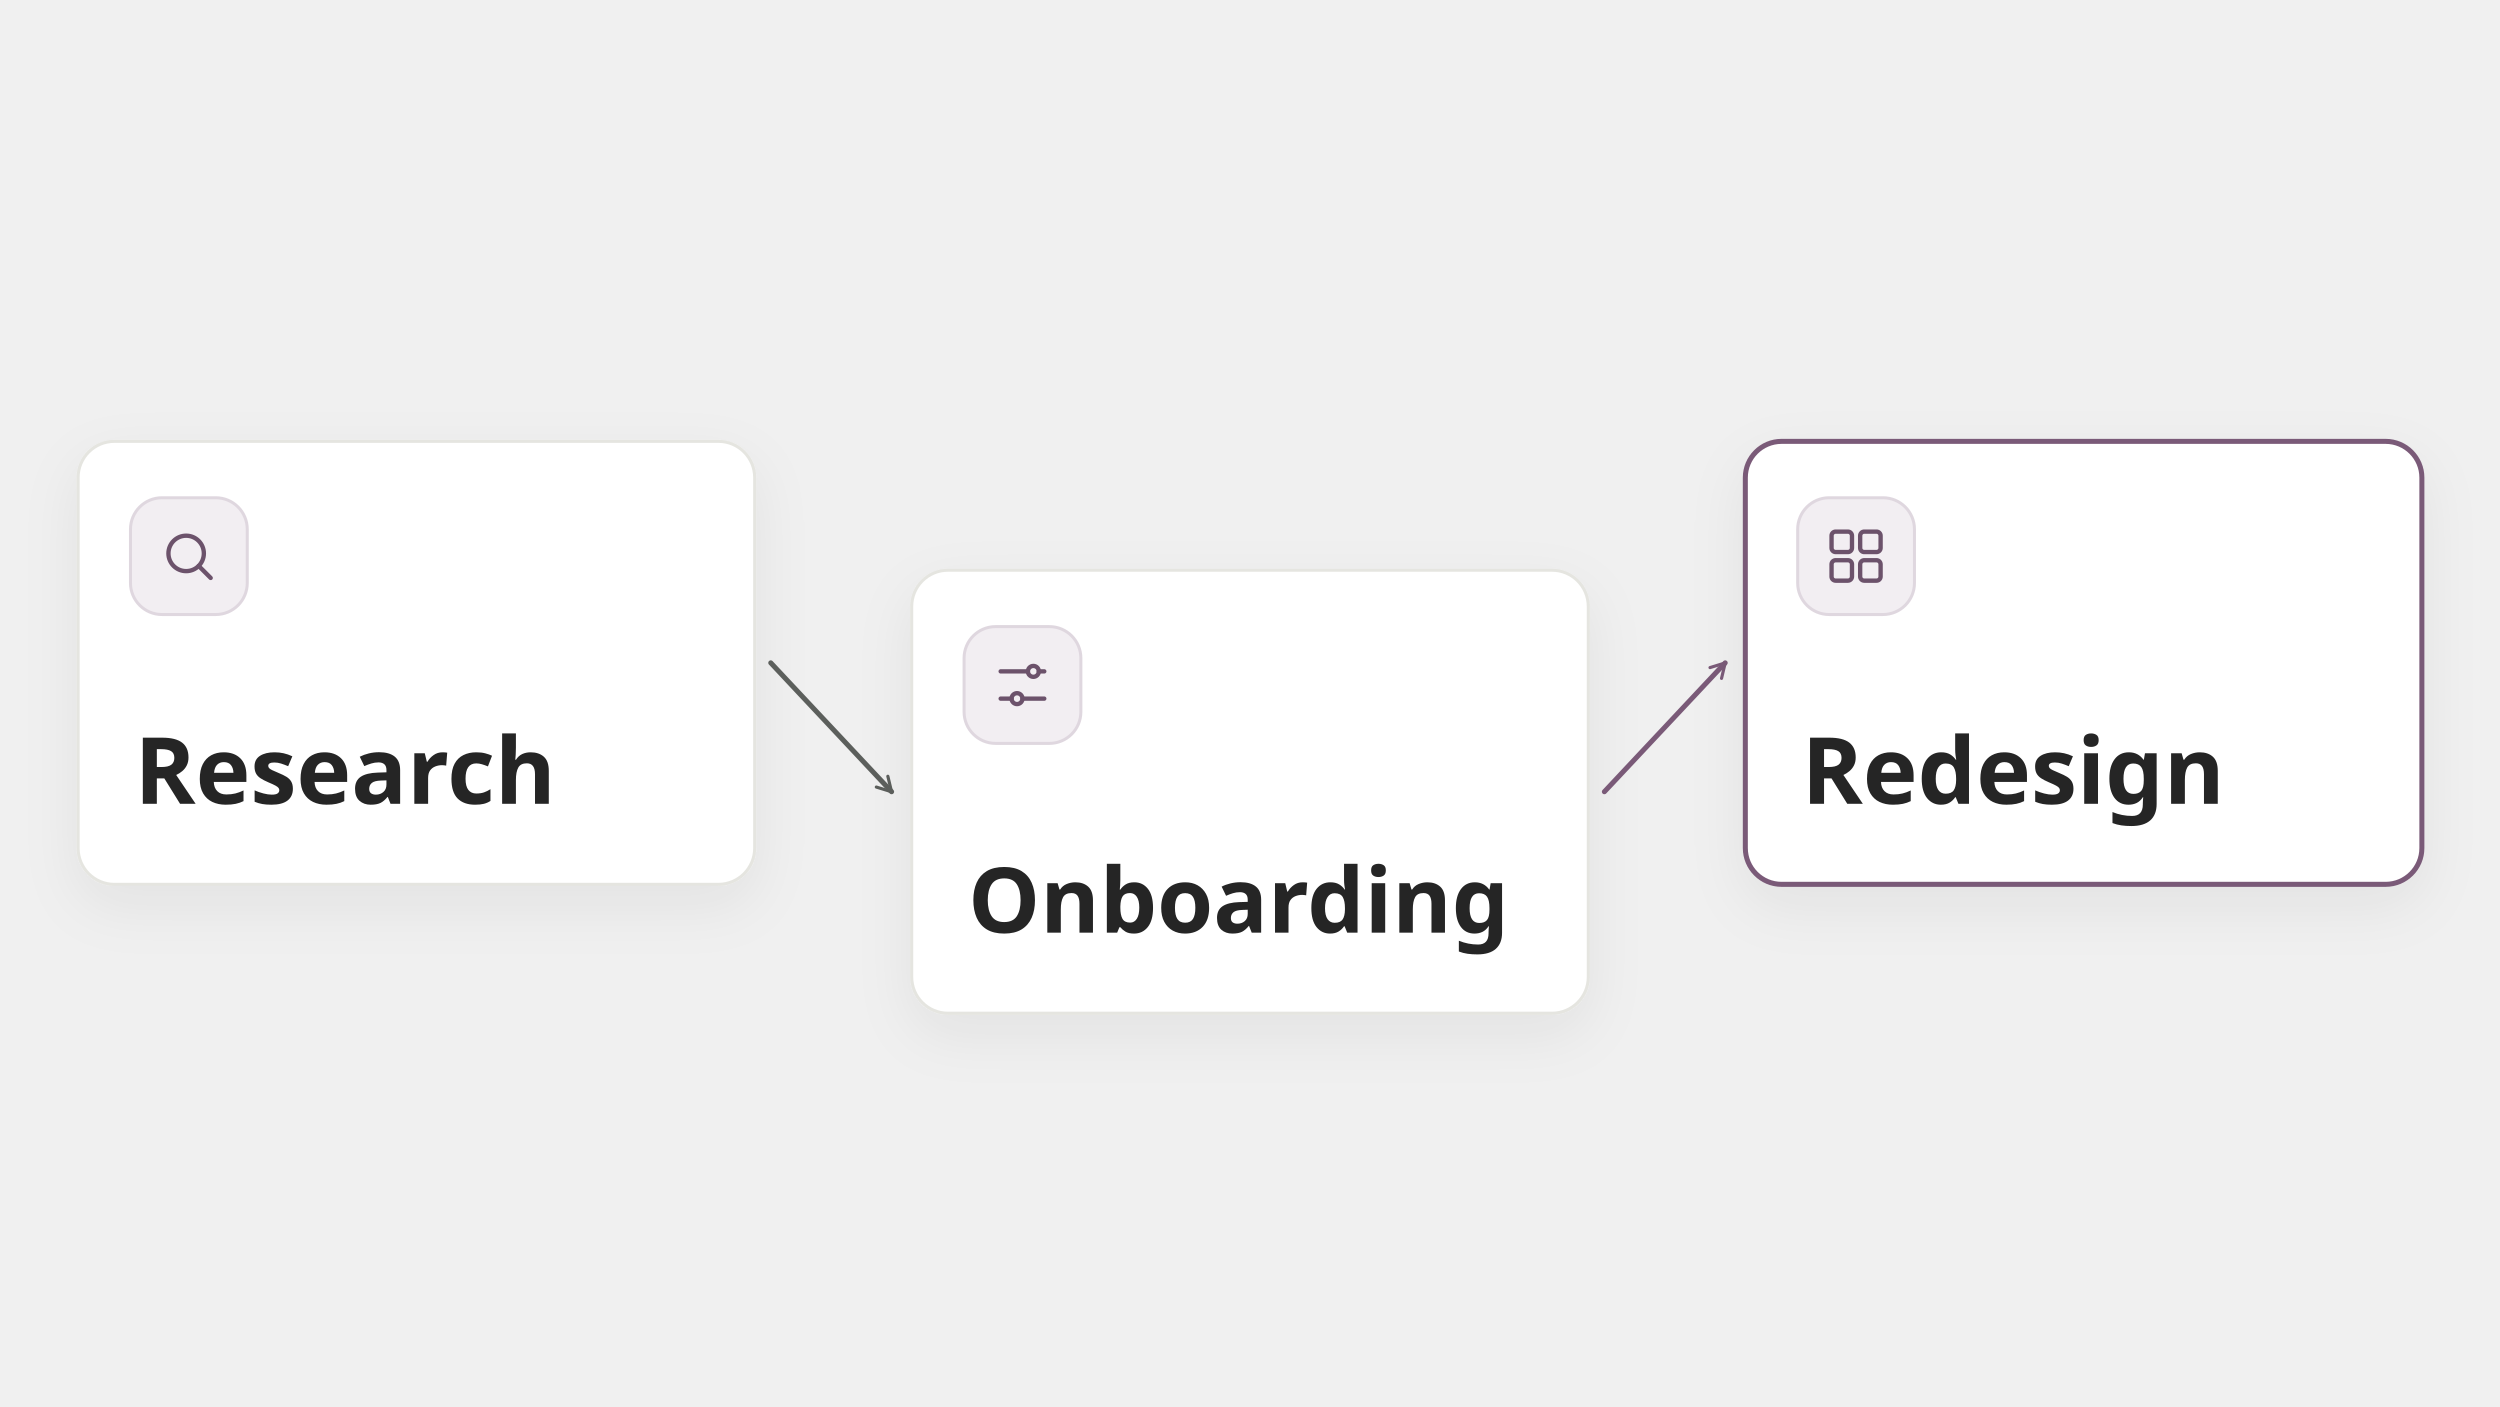
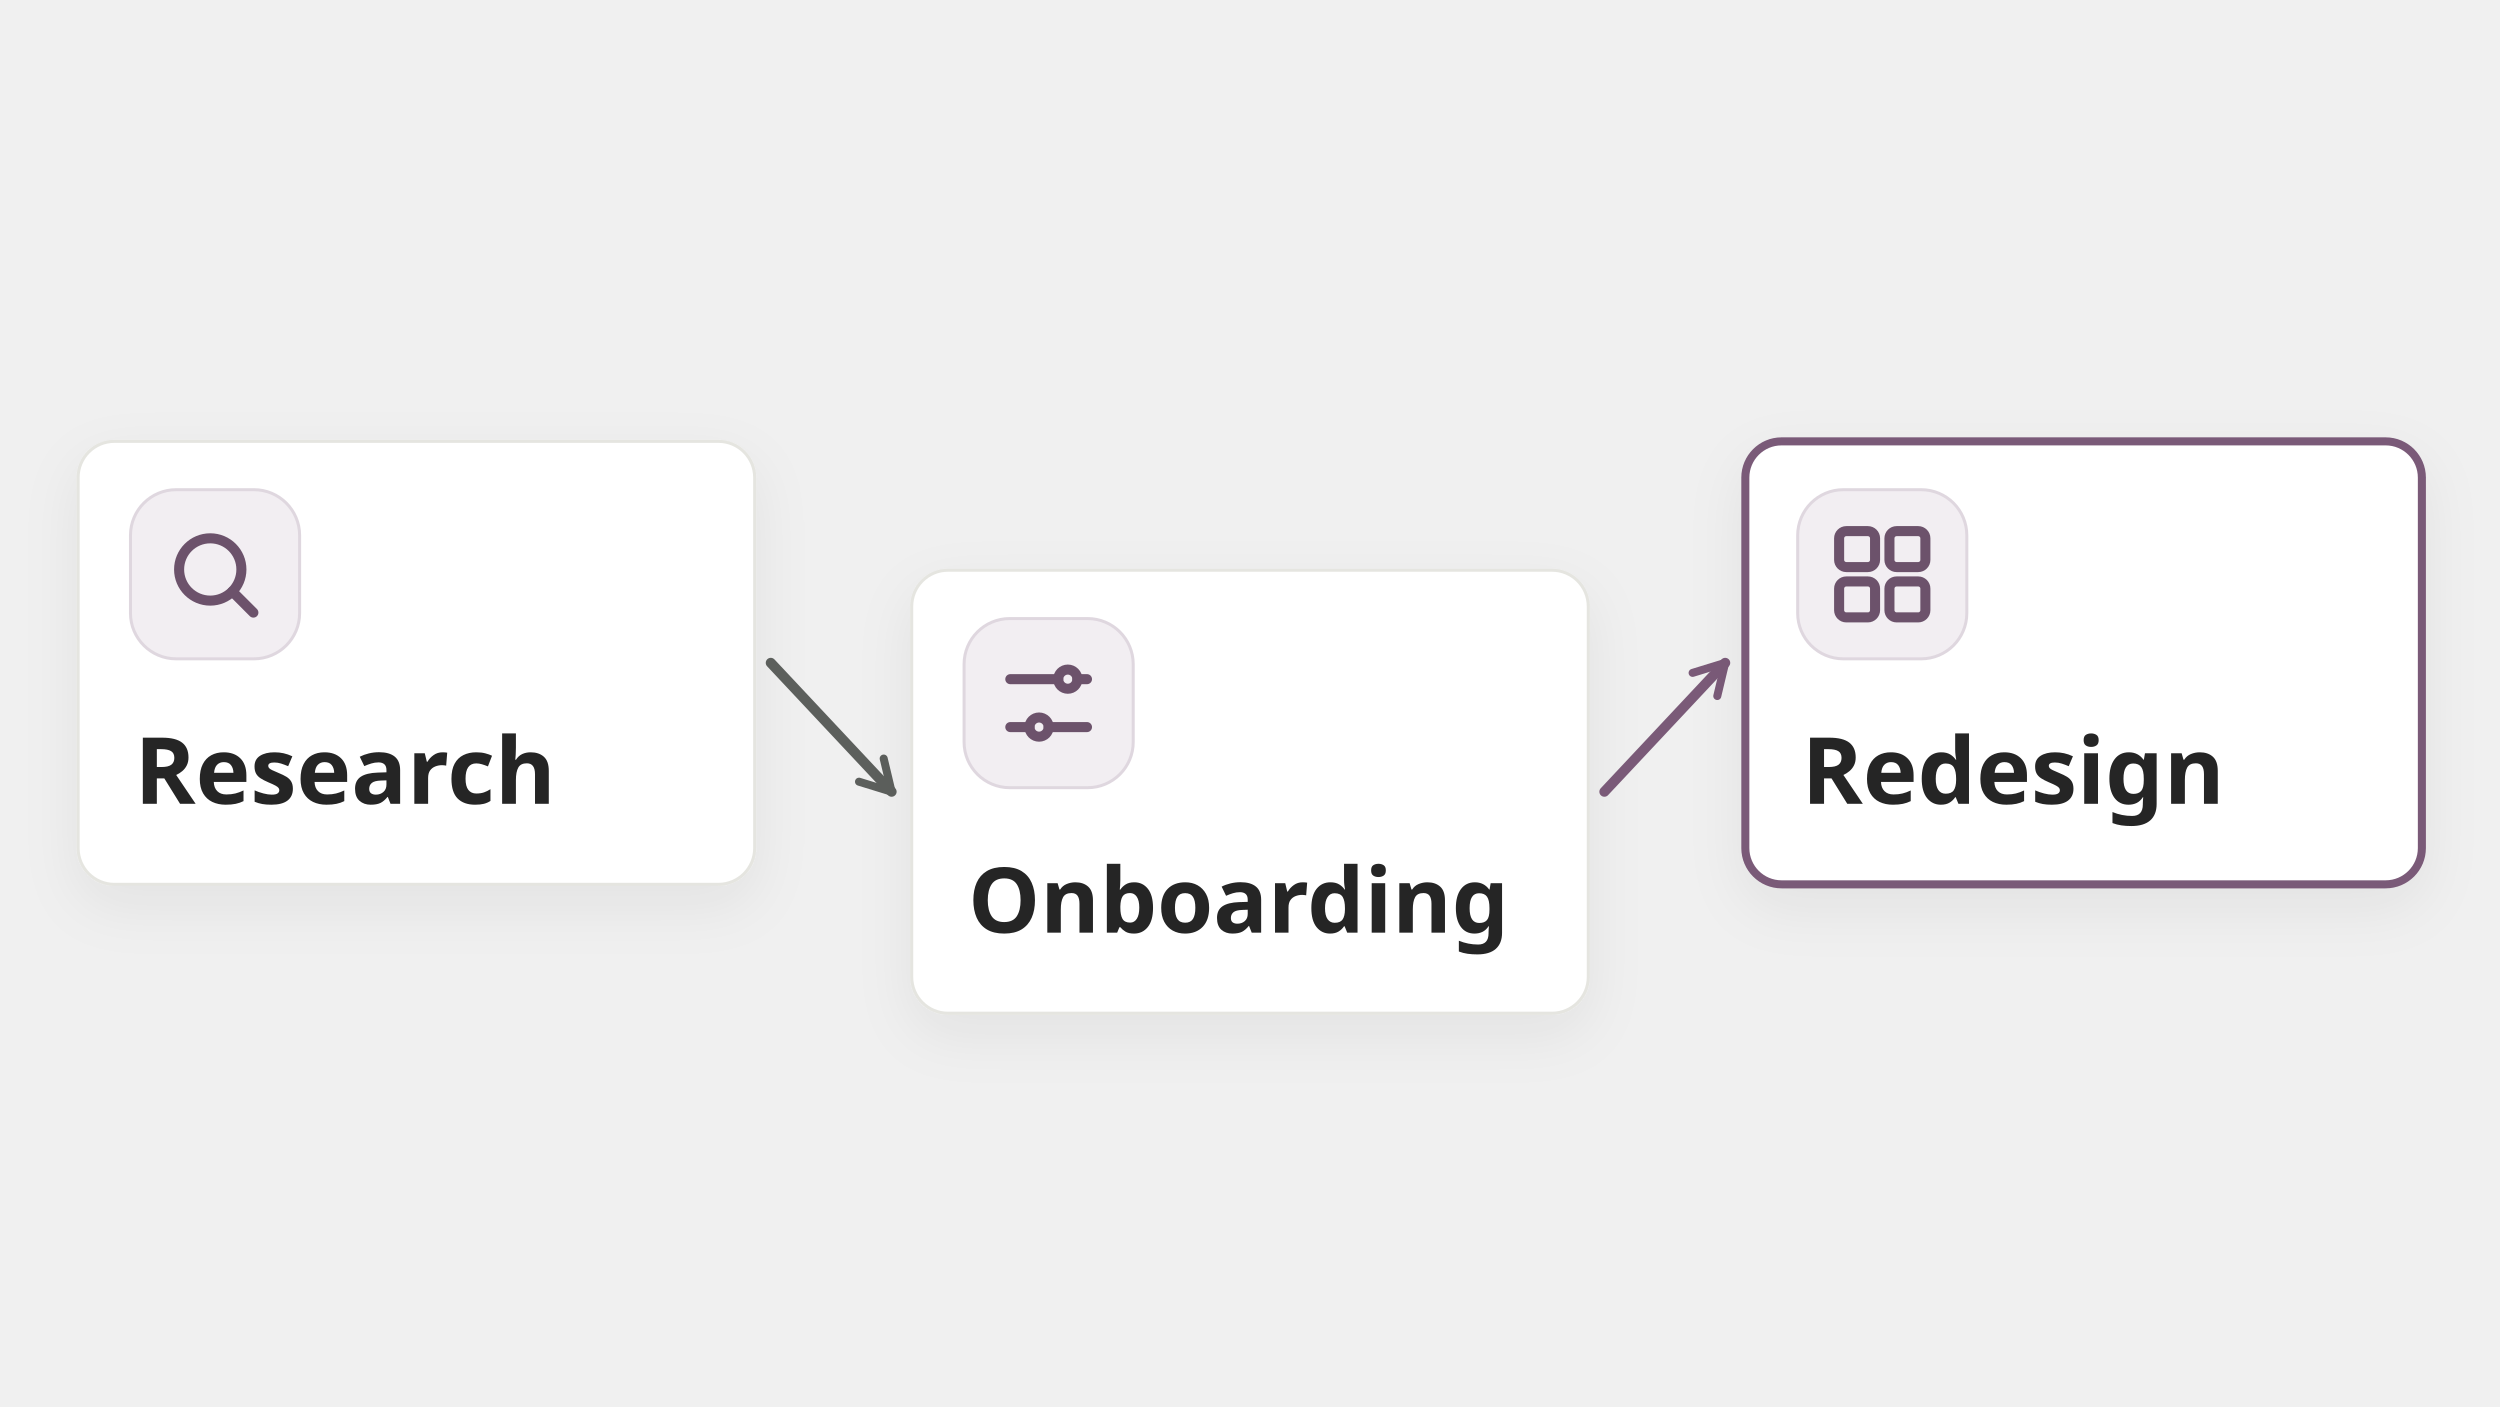
<svg xmlns="http://www.w3.org/2000/svg" viewBox="0 0 1280 720" width="1280" height="720">
  <defs>
    <filter id="sh" x="-20%" y="-20%" width="140%" height="160%">
      <feDropShadow dx="0" dy="1" stdDeviation="1" flood-color="#252525" flood-opacity="0.05" />
      <feDropShadow dx="0" dy="10" stdDeviation="14" flood-color="#252525" flood-opacity="0.06" />
    </filter>
    <marker id="hn" viewBox="0 0 10 10" refX="8" refY="5" markerWidth="7" markerHeight="7" markerUnits="userSpaceOnUse" orient="auto" overflow="visible">
-       <path d="M1 1L8 5 1 9" fill="none" stroke="#5c5f5c" stroke-width="1.6" stroke-linecap="round" stroke-linejoin="round" transform="scale(1.4) translate(-2.3 -1.4)" />
+       <path d="M1 1L8 5 1 9" fill="none" stroke="#5c5f5c" stroke-width="1.9" stroke-linecap="round" stroke-linejoin="round" transform="scale(3) translate(-5.333 -3.333)" />
    </marker>
    <marker id="ha" viewBox="0 0 10 10" refX="8" refY="5" markerWidth="7" markerHeight="7" markerUnits="userSpaceOnUse" orient="auto" overflow="visible">
-       <path d="M1 1L8 5 1 9" fill="none" stroke="#7a5a78" stroke-width="1.6" stroke-linecap="round" stroke-linejoin="round" transform="scale(1.4) translate(-2.3 -1.4)" />
+       <path d="M1 1L8 5 1 9" fill="none" stroke="#7a5a78" stroke-width="1.9" stroke-linecap="round" stroke-linejoin="round" transform="scale(3) translate(-5.333 -3.333)" />
    </marker>
  </defs>
  <g transform="translate(640 360) scale(1.030928) translate(-640 -360)">
    <rect x="58" y="230" width="336" height="220" rx="18" fill="#ffffff" stroke="#e5e5e0" stroke-width="1.5" filter="url(#sh)" />
-     <rect x="84" y="258" width="58" height="58" rx="15.66" fill="#f2eef2" stroke="#dfd7df" stroke-width="1.5" />
-     <g transform="translate(96.76 270.76) scale(1.353333)" fill="none" stroke="#6c526b" stroke-width="1.6" stroke-linecap="round" stroke-linejoin="round" color="#6c526b">
+     <rect x="84" y="254" width="84" height="84" rx="22.68" fill="#f2eef2" stroke="#dfd7df" stroke-width="1.5" />
+     <g transform="translate(97.44 267.44) scale(2.38)" fill="none" stroke="#6c526b" stroke-width="2.1" stroke-linecap="round" stroke-linejoin="round" color="#6c526b">
      <circle cx="11" cy="11" r="6.5" />
      <path d="M20 20l-4.4-4.4" />
    </g>
    <text x="86" y="410" font-family="Montserrat, system-ui, sans-serif" font-size="46" font-weight="600" fill="#252525" text-anchor="start">Research</text>
-     <path d="M402 340L462 404" fill="none" stroke="#5c5f5c" stroke-width="2.5" stroke-linecap="round" stroke-linejoin="round" marker-end="url(#hn)" />
+     <path d="M402 340L462 404" fill="none" stroke="#5c5f5c" stroke-width="5" stroke-linecap="round" stroke-linejoin="round" marker-end="url(#hn)" />
    <rect x="472" y="294" width="336" height="220" rx="18" fill="#ffffff" stroke="#e5e5e0" stroke-width="1.5" filter="url(#sh)" />
-     <rect x="498" y="322" width="58" height="58" rx="15.66" fill="#f2eef2" stroke="#dfd7df" stroke-width="1.5" />
-     <g transform="translate(510.76 334.76) scale(1.353333)" fill="none" stroke="#6c526b" stroke-width="1.6" stroke-linecap="round" stroke-linejoin="round" color="#6c526b">
+     <rect x="498" y="318" width="84" height="84" rx="22.68" fill="#f2eef2" stroke="#dfd7df" stroke-width="1.5" />
+     <g transform="translate(511.44 331.44) scale(2.38)" fill="none" stroke="#6c526b" stroke-width="2.1" stroke-linecap="round" stroke-linejoin="round" color="#6c526b">
      <path d="M4 7h10M18 7h2M4 17h4M12 17h8" />
      <circle cx="16" cy="7" r="2" />
      <circle cx="10" cy="17" r="2" />
    </g>
    <text x="500" y="474" font-family="Montserrat, system-ui, sans-serif" font-size="45" font-weight="600" fill="#252525" text-anchor="start">Onboarding</text>
-     <path d="M816 404L876 340" fill="none" stroke="#7a5a78" stroke-width="2.5" stroke-linecap="round" stroke-linejoin="round" marker-end="url(#ha)" />
-     <rect x="886" y="230" width="336" height="220" rx="18" fill="#ffffff" stroke="#7a5a78" stroke-width="2.5" filter="url(#sh)" />
-     <rect x="912" y="258" width="58" height="58" rx="15.66" fill="#f2eef2" stroke="#dfd7df" stroke-width="1.5" />
-     <g transform="translate(924.76 270.76) scale(1.353333)" fill="none" stroke="#6c526b" stroke-width="1.6" stroke-linecap="round" stroke-linejoin="round" color="#6c526b">
+     <path d="M816 404L876 340" fill="none" stroke="#7a5a78" stroke-width="5" stroke-linecap="round" stroke-linejoin="round" marker-end="url(#ha)" />
+     <rect x="886" y="230" width="336" height="220" rx="18" fill="#ffffff" stroke="#7a5a78" stroke-width="4" filter="url(#sh)" />
+     <rect x="912" y="254" width="84" height="84" rx="22.68" fill="#f2eef2" stroke="#dfd7df" stroke-width="1.5" />
+     <g transform="translate(925.44 267.44) scale(2.38)" fill="none" stroke="#6c526b" stroke-width="2.1" stroke-linecap="round" stroke-linejoin="round" color="#6c526b">
      <rect x="3" y="3" width="7.5" height="7.5" rx="1.5" />
      <rect x="13.5" y="3" width="7.5" height="7.5" rx="1.5" />
      <rect x="3" y="13.5" width="7.5" height="7.5" rx="1.5" />
      <rect x="13.5" y="13.5" width="7.5" height="7.5" rx="1.5" />
    </g>
    <text x="914" y="410" font-family="Montserrat, system-ui, sans-serif" font-size="46" font-weight="600" fill="#252525" text-anchor="start">Redesign</text>
  </g>
</svg>
